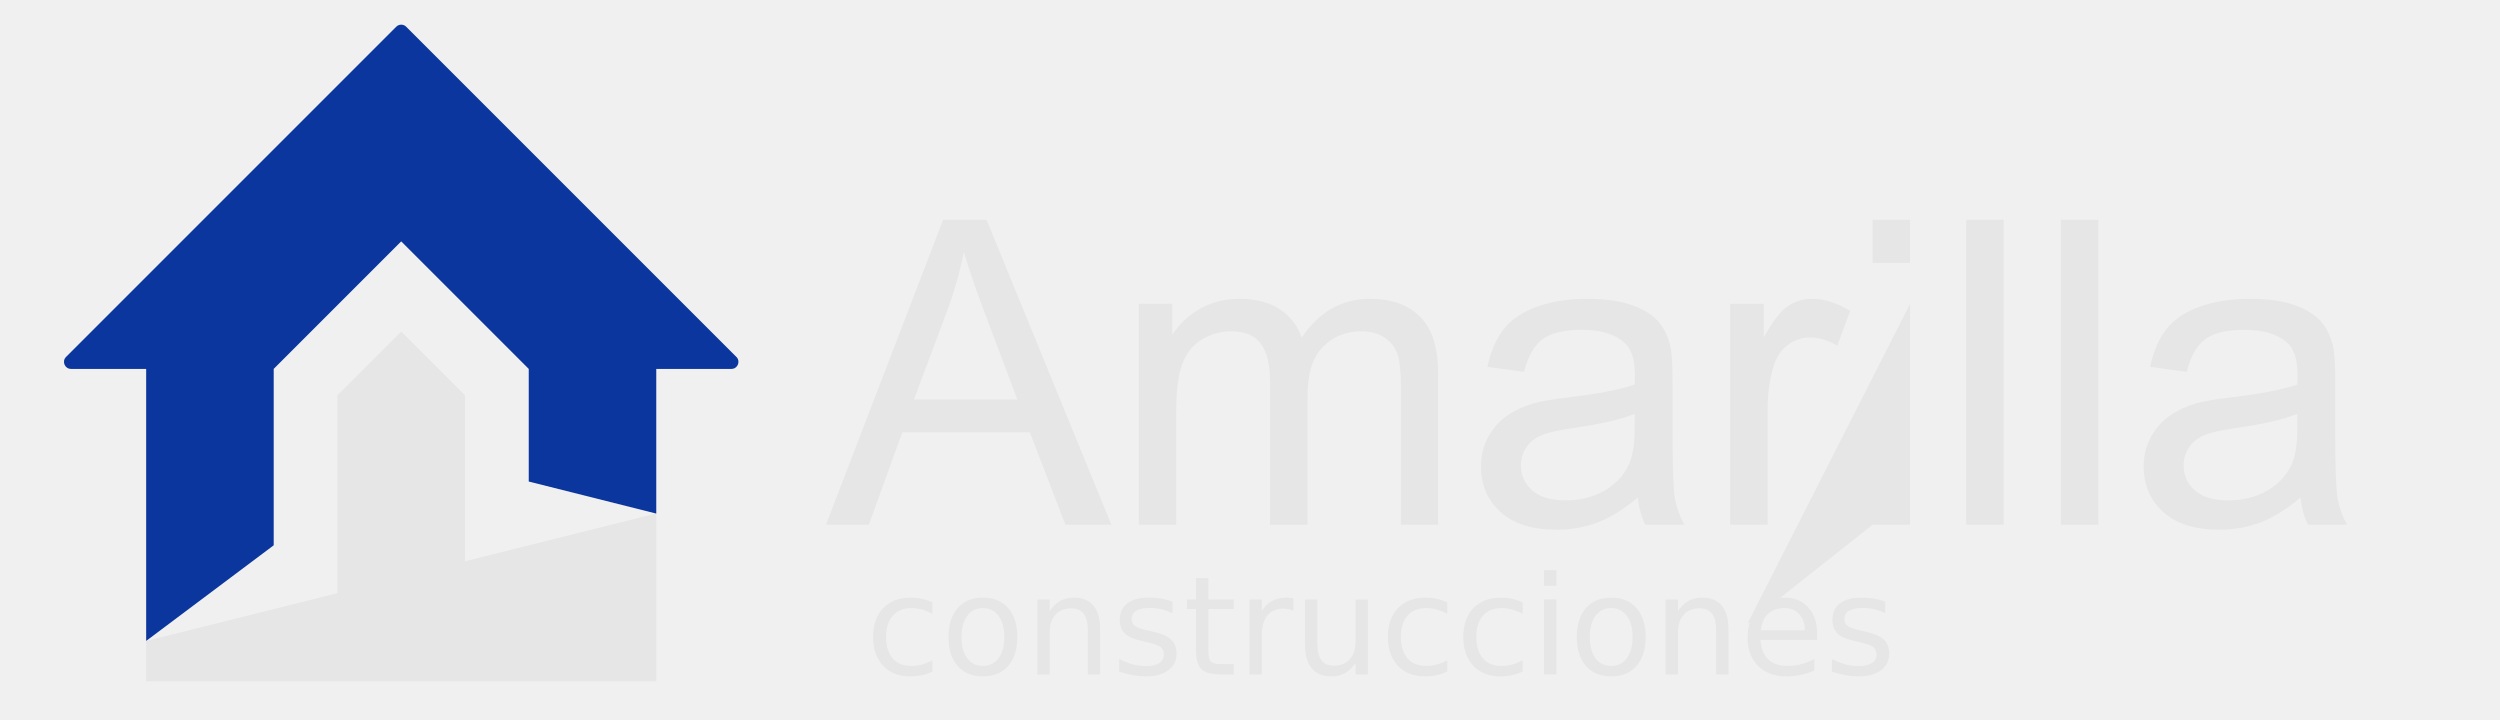
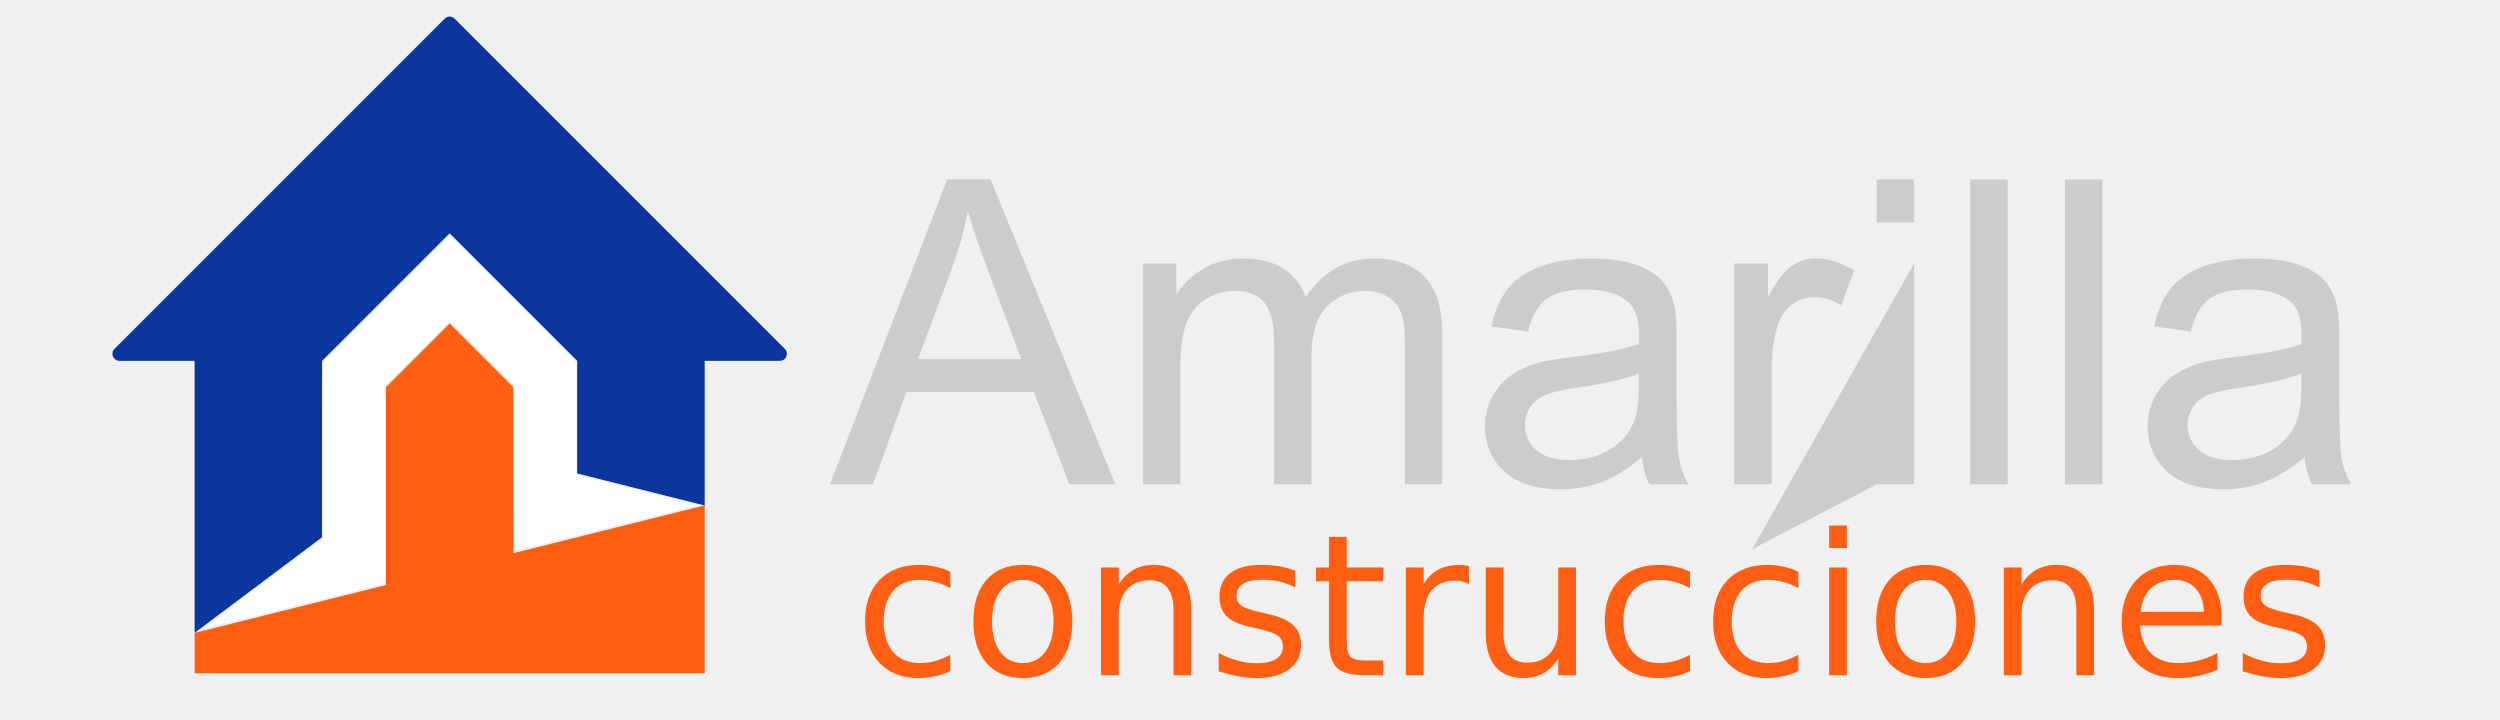
<svg xmlns="http://www.w3.org/2000/svg" version="1.1" id="svg2" width="219" height="63" viewBox="0 0 219 63">
  <defs id="defs6" />
-   <g id="g3266" transform="matrix(0.2591386,0,0,-0.2591386,-69.50665,111.6155)">
+   <g id="g3266" transform="matrix(0.2591386,0,0,-0.2591386,-65.26401,110.9084)">
    <g aria-label="Amarilla" transform="scale(1,-1)" id="text970-8" style="font-size:144px;line-height:0;font-family:'Phetsarath OT';-inkscape-font-specification:'Phetsarath OT';text-align:center;text-anchor:middle;fill:#333333;stroke-width:4.604">
-       <path d="m 547.442,-253.342 39.586,-103.078 h 14.695 l 42.188,103.078 h -15.539 l -12.023,-31.219 h -43.102 l -11.32,31.219 z m 29.742,-42.328 H 612.13 l -10.758,-28.547 q -4.922,-13.008 -7.312,-21.375 -1.969,9.914 -5.555,19.688 z" id="path5657" style="fill:#e6e6e6;fill-opacity:1" />
-       <path d="m 653.192,-253.342 v -74.672 h 11.32 v 10.477 q 3.516,-5.484 9.352,-8.789 5.836,-3.375 13.289,-3.375 8.297,0 13.57,3.445 5.344,3.445 7.523,9.633 8.859,-13.078 23.062,-13.078 11.109,0 17.086,6.188 5.977,6.117 5.977,18.914 v 51.258 h -12.586 v -47.039 q 0,-7.594 -1.266,-10.898 -1.195,-3.375 -4.43,-5.414 -3.234,-2.039 -7.594,-2.039 -7.875,0 -13.078,5.273 -5.203,5.203 -5.203,16.734 v 43.383 h -12.656 v -48.516 q 0,-8.438 -3.094,-12.656 -3.094,-4.219 -10.125,-4.219 -5.344,0 -9.914,2.812 -4.5,2.812 -6.539,8.227 -2.039,5.414 -2.039,15.609 v 38.742 z" id="path5659" style="fill:#e6e6e6;fill-opacity:1" />
-       <path d="m 821.872,-262.553 q -7.031,5.977 -13.57,8.438 -6.469,2.461 -13.922,2.461 -12.305,0 -18.914,-5.977 -6.609,-6.047 -6.609,-15.398 0,-5.484 2.461,-9.984 2.531,-4.57 6.539,-7.312 4.078,-2.742 9.141,-4.148 3.727,-0.984 11.25,-1.898 15.328,-1.828 22.57,-4.359 0.07,-2.602 0.07,-3.305 0,-7.734 -3.586,-10.898 -4.852,-4.289 -14.414,-4.289 -8.93,0 -13.219,3.164 -4.219,3.094 -6.258,11.039 l -12.375,-1.688 q 1.688,-7.945 5.555,-12.797 3.867,-4.922 11.18,-7.523 7.312,-2.672 16.945,-2.672 9.562,0 15.539,2.25 5.977,2.25 8.789,5.695 2.812,3.375 3.938,8.578 0.633,3.234 0.633,11.672 v 16.875 q 0,17.648 0.773,22.359 0.844,4.641 3.234,8.93 h -13.219 q -1.969,-3.938 -2.531,-9.211 z m -1.055,-28.266 q -6.891,2.812 -20.672,4.781 -7.805,1.125 -11.039,2.531 -3.234,1.406 -4.992,4.148 -1.758,2.672 -1.758,5.977 0,5.062 3.797,8.438 3.867,3.375 11.25,3.375 7.312,0 13.008,-3.164 5.695,-3.234 8.367,-8.789 2.039,-4.289 2.039,-12.656 z" id="path5661" style="fill:#e6e6e6;fill-opacity:1" />
-       <path d="m 853.091,-253.342 v -74.672 h 11.391 v 11.32 q 4.359,-7.945 8.016,-10.477 3.727,-2.531 8.156,-2.531 6.398,0 13.008,4.078 l -4.359,11.742 q -4.641,-2.742 -9.281,-2.742 -4.148,0 -7.453,2.531 -3.305,2.461 -4.711,6.891 -2.109,6.75 -2.109,14.766 v 39.094 z" id="path5663" style="fill:#e6e6e6;fill-opacity:1" />
-       <path d="m 901.255,-341.866 v -14.555 h 12.656 v 14.555 z m 0,88.523 -42.317,33.465 54.974,-108.137 v 74.672 z" id="path5665" style="fill:#e6e6e6;fill-opacity:1" />
-       <path d="m 932.896,-253.342 v -103.078 h 12.656 v 103.078 z" id="path5667" style="fill:#e6e6e6;fill-opacity:1" />
-       <path d="m 964.888,-253.342 v -103.078 h 12.656 v 103.078 z" id="path5669" style="fill:#e6e6e6;fill-opacity:1" />
-       <path d="m 1045.888,-262.553 q -7.031,5.977 -13.57,8.438 -6.469,2.461 -13.922,2.461 -12.305,0 -18.914,-5.977 -6.609,-6.047 -6.609,-15.398 0,-5.484 2.461,-9.984 2.531,-4.57 6.539,-7.312 4.078,-2.742 9.141,-4.148 3.727,-0.984 11.25,-1.898 15.328,-1.828 22.57,-4.359 0.07,-2.602 0.07,-3.305 0,-7.734 -3.586,-10.898 -4.852,-4.289 -14.414,-4.289 -8.93,0 -13.219,3.164 -4.219,3.094 -6.258,11.039 l -12.375,-1.688 q 1.688,-7.945 5.555,-12.797 3.867,-4.922 11.18,-7.523 7.312,-2.672 16.945,-2.672 9.562,0 15.539,2.25 5.977,2.25 8.789,5.695 2.812,3.375 3.938,8.578 0.633,3.234 0.633,11.672 v 16.875 q 0,17.648 0.773,22.359 0.844,4.641 3.234,8.93 h -13.219 q -1.969,-3.938 -2.531,-9.211 z m -1.055,-28.266 q -6.891,2.812 -20.672,4.781 -7.805,1.125 -11.039,2.531 -3.234,1.406 -4.992,4.148 -1.758,2.672 -1.758,5.977 0,5.062 3.797,8.438 3.867,3.375 11.25,3.375 7.312,0 13.008,-3.164 5.695,-3.234 8.367,-8.789 2.039,-4.289 2.039,-12.656 z" id="path5671" style="fill:#e6e6e6;fill-opacity:1" />
-       <path d="m 0,0 v 82.155 l -31.571,31.571 -31.572,-31.571 v -97.941 l -94.715,-23.679 v -19.99 H 94.715 v 83.134 z" style="fill:#e6e6e6;fill-opacity:1;fill-rule:nonzero;stroke:none" id="path32-8" transform="matrix(0.6827119,0,0,-0.6827119,425.405,-240.9957)" />
+       <path d="m 532.435,-264.257 39.586,-103.078 H 586.716 l 42.188,103.078 H 613.364 L 601.341,-295.476 h -43.102 l -11.32,31.219 z m 29.742,-42.328 h 34.945 l -10.758,-28.547 q -4.922,-13.008 -7.312,-21.375 -1.969,9.914 -5.555,19.688 z" id="path5657" style="fill:#cccccc;fill-opacity:1" />
+       <path d="m 638.185,-264.257 v -74.672 h 11.32 v 10.477 q 3.516,-5.484 9.352,-8.789 5.836,-3.375 13.289,-3.375 8.297,0 13.57,3.445 5.344,3.445 7.523,9.633 8.859,-13.078 23.062,-13.078 11.109,0 17.086,6.188 5.977,6.117 5.977,18.914 v 51.258 H 726.779 v -47.039 q 0,-7.594 -1.266,-10.898 -1.195,-3.375 -4.43,-5.414 -3.234,-2.039 -7.594,-2.039 -7.875,0 -13.078,5.273 -5.203,5.203 -5.203,16.734 v 43.383 h -12.656 v -48.516 q 0,-8.438 -3.094,-12.656 -3.094,-4.219 -10.125,-4.219 -5.344,0 -9.914,2.812 -4.5,2.812 -6.539,8.227 -2.039,5.414 -2.039,15.609 v 38.742 z" id="path5659" style="fill:#cccccc;fill-opacity:1" />
+       <path d="m 806.864,-273.468 q -7.031,5.977 -13.57,8.438 -6.469,2.461 -13.922,2.461 -12.305,0 -18.914,-5.977 -6.609,-6.047 -6.609,-15.398 0,-5.484 2.461,-9.984 2.531,-4.57 6.539,-7.312 4.078,-2.742 9.141,-4.148 3.727,-0.984 11.25,-1.898 15.328,-1.828 22.57,-4.359 0.07,-2.602 0.07,-3.305 0,-7.734 -3.586,-10.898 -4.852,-4.289 -14.414,-4.289 -8.93,0 -13.219,3.164 -4.219,3.094 -6.258,11.039 l -12.375,-1.688 q 1.688,-7.945 5.555,-12.797 3.867,-4.922 11.18,-7.523 7.312,-2.672 16.945,-2.672 9.562,0 15.539,2.25 5.977,2.25 8.789,5.695 2.812,3.375 3.938,8.578 0.633,3.234 0.633,11.672 v 16.875 q 0,17.648 0.773,22.359 0.844,4.641 3.234,8.93 h -13.219 q -1.969,-3.938 -2.531,-9.211 z m -1.055,-28.266 q -6.891,2.812 -20.672,4.781 -7.805,1.125 -11.039,2.531 -3.234,1.406 -4.992,4.148 -1.758,2.672 -1.758,5.977 0,5.062 3.797,8.438 3.867,3.375 11.25,3.375 7.312,0 13.008,-3.164 5.695,-3.234 8.367,-8.789 2.039,-4.289 2.039,-12.656 z" id="path5661" style="fill:#cccccc;fill-opacity:1" />
+       <path d="m 838.083,-264.257 v -74.672 h 11.391 v 11.32 q 4.359,-7.945 8.016,-10.477 3.727,-2.531 8.156,-2.531 6.398,0 13.008,4.078 l -4.359,11.742 q -4.641,-2.742 -9.281,-2.742 -4.148,0 -7.453,2.531 -3.305,2.461 -4.711,6.891 -2.109,6.75 -2.109,14.766 v 39.094 z" id="path5663" style="fill:#cccccc;fill-opacity:1" />
+       <path d="m 886.247,-352.78 v -14.555 h 12.656 v 14.555 z m 0,88.523 -42.076,21.888 54.732,-96.56 v 74.672 z" id="path5665" style="fill:#cccccc;fill-opacity:1" />
+       <path d="m 917.888,-264.257 v -103.078 h 12.656 v 103.078 z" id="path5667" style="fill:#cccccc;fill-opacity:1" />
+       <path d="m 949.88,-264.257 v -103.078 h 12.656 v 103.078 z" id="path5669" style="fill:#cccccc;fill-opacity:1" />
+       <path d="m 1030.88,-273.468 q -7.031,5.977 -13.57,8.438 -6.469,2.461 -13.922,2.461 -12.305,0 -18.914,-5.977 -6.609,-6.047 -6.609,-15.398 0,-5.484 2.461,-9.984 2.531,-4.57 6.539,-7.312 4.078,-2.742 9.141,-4.148 3.727,-0.984 11.25,-1.898 15.328,-1.828 22.57,-4.359 0.07,-2.602 0.07,-3.305 0,-7.734 -3.586,-10.898 -4.852,-4.289 -14.414,-4.289 -8.93,0 -13.219,3.164 -4.219,3.094 -6.258,11.039 l -12.375,-1.688 q 1.688,-7.945 5.555,-12.797 3.867,-4.922 11.18,-7.523 7.313,-2.672 16.945,-2.672 9.562,0 15.539,2.25 5.977,2.25 8.789,5.695 2.812,3.375 3.938,8.578 0.633,3.234 0.633,11.672 v 16.875 q 0,17.648 0.773,22.359 0.844,4.641 3.234,8.93 h -13.219 q -1.969,-3.938 -2.531,-9.211 z m -1.055,-28.266 q -6.891,2.812 -20.672,4.781 -7.805,1.125 -11.039,2.531 -3.234,1.406 -4.992,4.148 -1.758,2.672 -1.758,5.977 0,5.062 3.797,8.438 3.867,3.375 11.25,3.375 7.312,0 13.008,-3.164 5.695,-3.234 8.367,-8.789 2.039,-4.289 2.039,-12.656 z" id="path5671" style="fill:#cccccc;fill-opacity:1" />
+       <path d="m 0,0 v 82.155 l -31.571,31.571 -31.572,-31.571 v -97.941 l -94.715,-23.679 v -19.99 H 94.715 v 83.134 z" style="fill:#ff5e13;fill-opacity:1;fill-rule:nonzero;stroke:none" id="path32-8" transform="matrix(0.6827119,0,0,-0.6827119,425.405,-240.9957)" />
      <path d="m 0,0 -163.501,-163.502 c -2.189,-2.188 -0.639,-5.931 2.456,-5.931 h 37.215 v -134.681 l 63.144,47.343 v 87.338 L 2.457,-106.29 65.6,-169.433 v -55.766 l 63.143,-15.867 v 71.633 h 37.216 c 3.095,0 4.645,3.743 2.457,5.931 L 4.914,0 C 3.557,1.357 1.357,1.357 0,0" style="fill:#0a369d;fill-opacity:1;fill-rule:nonzero;stroke:none" id="path200-8" transform="matrix(0.6827119,0,0,-0.6827119,402.1735,-421.6847)" />
+       <path style="fill:#ffffff;fill-opacity:1;fill-rule:evenodd;stroke:#000000;stroke-width:0;stroke-linejoin:bevel;stroke-dasharray:none;stroke-opacity:0.99;paint-order:markers stroke fill" d="m 14.092,55.438 c 0.067,-0.103 2.319,-1.819 5.005,-3.812 L 23.981,48 23.99,40.248 24,32.496 l 5.565,-5.56 5.565,-5.56 5.56,5.565 5.56,5.565 v 4.906 4.906 l 5.312,1.326 5.312,1.326 -7.75,1.947 c -4.263,1.071 -7.891,1.95 -8.062,1.954 -0.243,0.006 -0.312,-1.594 -0.312,-7.184 V 34.492 L 37.934,31.683 35.117,28.875 32.309,31.691 29.5,34.508 v 8.652 8.652 l -7.622,1.906 c -8.177,2.045 -7.967,1.999 -7.786,1.719 z" id="path7654" transform="matrix(3.858938,0,0,3.858938,268.2219,-430.7173)" />
    </g>
-     <g aria-label="construcciones" transform="scale(1,-1)" id="text910-3" style="font-size:46.363px;line-height:1.25;font-family:'MADE Outer Sans';-inkscape-font-specification:'MADE Outer Sans';text-align:center;text-anchor:middle;display:inline;fill:#e6e6e6;fill-opacity:1;stroke-width:1.159">
-       <path d="m 583.425,-227.108 v 3.894 q -1.766,-0.973 -3.554,-1.449 -1.766,-0.498 -3.577,-0.498 -4.052,0 -6.293,2.581 -2.241,2.558 -2.241,7.199 0,4.641 2.241,7.222 2.241,2.558 6.293,2.558 1.811,0 3.577,-0.475 1.788,-0.498 3.554,-1.471 v 3.849 q -1.743,0.815 -3.622,1.222 -1.856,0.407 -3.962,0.407 -5.727,0 -9.101,-3.599 -3.373,-3.599 -3.373,-9.712 0,-6.203 3.396,-9.757 3.418,-3.554 9.35,-3.554 1.924,0 3.758,0.407 1.834,0.385 3.554,1.177 z" id="path482" style="fill:#e6e6e6;fill-opacity:1" />
-       <path d="m 600.494,-225.161 q -3.35,0 -5.297,2.626 -1.947,2.603 -1.947,7.154 0,4.55 1.924,7.176 1.947,2.603 5.32,2.603 3.328,0 5.275,-2.626 1.947,-2.626 1.947,-7.154 0,-4.505 -1.947,-7.131 -1.947,-2.649 -5.275,-2.649 z m 0,-3.532 q 5.433,0 8.535,3.532 3.101,3.532 3.101,9.78 0,6.226 -3.101,9.78 -3.101,3.532 -8.535,3.532 -5.456,0 -8.557,-3.532 -3.079,-3.554 -3.079,-9.78 0,-6.248 3.079,-9.78 3.101,-3.532 8.557,-3.532 z" id="path484" style="fill:#e6e6e6;fill-opacity:1" />
-       <path d="m 640.111,-218.03 v 15.303 h -4.165 v -15.168 q 0,-3.599 -1.404,-5.388 -1.404,-1.788 -4.211,-1.788 -3.373,0 -5.32,2.151 -1.947,2.151 -1.947,5.863 v 14.33 h -4.188 v -25.355 h 4.188 v 3.939 q 1.494,-2.286 3.509,-3.418 2.037,-1.132 4.686,-1.132 4.369,0 6.61,2.717 2.241,2.694 2.241,7.946 z" id="path486" style="fill:#e6e6e6;fill-opacity:1" />
-       <path d="m 664.583,-227.334 v 3.939 q -1.766,-0.906 -3.667,-1.358 -1.902,-0.453 -3.939,-0.453 -3.101,0 -4.663,0.951 -1.539,0.951 -1.539,2.852 0,1.449 1.109,2.286 1.109,0.815 4.46,1.562 l 1.426,0.317 q 4.437,0.951 6.293,2.694 1.879,1.721 1.879,4.822 0,3.532 -2.807,5.592 -2.784,2.06 -7.674,2.06 -2.037,0 -4.256,-0.407 -2.196,-0.385 -4.641,-1.177 v -4.301 q 2.309,1.2 4.55,1.811 2.241,0.589 4.437,0.589 2.943,0 4.528,-0.996 1.585,-1.019 1.585,-2.852 0,-1.698 -1.155,-2.603 -1.132,-0.906 -5.003,-1.743 l -1.449,-0.34 q -3.871,-0.815 -5.592,-2.49 -1.721,-1.698 -1.721,-4.641 0,-3.577 2.535,-5.524 2.535,-1.947 7.199,-1.947 2.309,0 4.347,0.34 2.037,0.34 3.758,1.019 z" id="path488" style="fill:#e6e6e6;fill-opacity:1" />
-       <path d="m 676.695,-235.28 v 7.199 h 8.58 v 3.237 h -8.58 v 13.764 q 0,3.101 0.838,3.984 0.86,0.883 3.464,0.883 h 4.279 v 3.486 h -4.279 q -4.822,0 -6.656,-1.788 -1.834,-1.811 -1.834,-6.565 v -13.764 h -3.056 v -3.237 h 3.056 v -7.199 z" id="path490" style="fill:#e6e6e6;fill-opacity:1" />
-       <path d="m 705.445,-224.188 q -0.702,-0.407 -1.539,-0.589 -0.815,-0.204 -1.811,-0.204 -3.532,0 -5.433,2.309 -1.879,2.286 -1.879,6.588 v 13.357 h -4.188 v -25.355 h 4.188 v 3.939 q 1.313,-2.309 3.418,-3.418 2.105,-1.132 5.116,-1.132 0.43,0 0.951,0.068 0.521,0.045 1.155,0.158 z" id="path492" style="fill:#e6e6e6;fill-opacity:1" />
-       <path d="m 709.384,-212.733 v -15.349 h 4.165 v 15.19 q 0,3.599 1.404,5.411 1.404,1.788 4.211,1.788 3.373,0 5.32,-2.151 1.97,-2.151 1.97,-5.863 v -14.375 h 4.165 v 25.355 h -4.165 v -3.894 q -1.517,2.309 -3.532,3.441 -1.992,1.109 -4.641,1.109 -4.369,0 -6.633,-2.717 -2.264,-2.717 -2.264,-7.946 z m 10.482,-15.96 z" id="path494" style="fill:#e6e6e6;fill-opacity:1" />
-       <path d="m 757.445,-227.108 v 3.894 q -1.766,-0.973 -3.554,-1.449 -1.766,-0.498 -3.577,-0.498 -4.052,0 -6.293,2.581 -2.241,2.558 -2.241,7.199 0,4.641 2.241,7.222 2.241,2.558 6.293,2.558 1.811,0 3.577,-0.475 1.788,-0.498 3.554,-1.471 v 3.849 q -1.743,0.815 -3.622,1.222 -1.856,0.407 -3.962,0.407 -5.727,0 -9.101,-3.599 -3.373,-3.599 -3.373,-9.712 0,-6.203 3.396,-9.757 3.418,-3.554 9.35,-3.554 1.924,0 3.758,0.407 1.834,0.385 3.554,1.177 z" id="path496" style="fill:#e6e6e6;fill-opacity:1" />
-       <path d="m 782.936,-227.108 v 3.894 q -1.766,-0.973 -3.554,-1.449 -1.766,-0.498 -3.577,-0.498 -4.052,0 -6.293,2.581 -2.241,2.558 -2.241,7.199 0,4.641 2.241,7.222 2.241,2.558 6.293,2.558 1.811,0 3.577,-0.475 1.788,-0.498 3.554,-1.471 v 3.849 q -1.743,0.815 -3.622,1.222 -1.856,0.407 -3.962,0.407 -5.727,0 -9.101,-3.599 -3.373,-3.599 -3.373,-9.712 0,-6.203 3.396,-9.757 3.418,-3.554 9.35,-3.554 1.924,0 3.758,0.407 1.834,0.385 3.554,1.177 z" id="path498" style="fill:#e6e6e6;fill-opacity:1" />
-       <path d="m 790.18,-228.081 h 4.165 v 25.355 h -4.165 z m 0,-9.87 h 4.165 v 5.275 h -4.165 z" id="path500" style="fill:#e6e6e6;fill-opacity:1" />
-       <path d="m 812.886,-225.161 q -3.35,0 -5.297,2.626 -1.947,2.603 -1.947,7.154 0,4.55 1.924,7.176 1.947,2.603 5.32,2.603 3.328,0 5.275,-2.626 1.947,-2.626 1.947,-7.154 0,-4.505 -1.947,-7.131 -1.947,-2.649 -5.275,-2.649 z m 0,-3.532 q 5.433,0 8.535,3.532 3.101,3.532 3.101,9.78 0,6.226 -3.101,9.78 -3.101,3.532 -8.535,3.532 -5.456,0 -8.557,-3.532 -3.079,-3.554 -3.079,-9.78 0,-6.248 3.079,-9.78 3.101,-3.532 8.557,-3.532 z" id="path502" style="fill:#e6e6e6;fill-opacity:1" />
-       <path d="m 852.503,-218.03 v 15.303 h -4.165 v -15.168 q 0,-3.599 -1.404,-5.388 -1.404,-1.788 -4.211,-1.788 -3.373,0 -5.32,2.151 -1.947,2.151 -1.947,5.863 v 14.33 h -4.188 v -25.355 h 4.188 v 3.939 q 1.494,-2.286 3.509,-3.418 2.037,-1.132 4.686,-1.132 4.369,0 6.61,2.717 2.241,2.694 2.241,7.946 z" id="path504" style="fill:#e6e6e6;fill-opacity:1" />
-       <path d="m 882.499,-216.445 v 2.037 h -19.152 q 0.272,4.301 2.581,6.565 2.332,2.241 6.475,2.241 2.4,0 4.641,-0.589 2.264,-0.589 4.482,-1.766 v 3.939 q -2.241,0.951 -4.596,1.449 -2.354,0.498 -4.777,0.498 -6.067,0 -9.621,-3.532 -3.532,-3.532 -3.532,-9.553 0,-6.226 3.35,-9.87 3.373,-3.667 9.078,-3.667 5.116,0 8.082,3.305 2.988,3.283 2.988,8.942 z m -4.165,-1.222 q -0.045,-3.418 -1.924,-5.456 -1.856,-2.037 -4.935,-2.037 -3.486,0 -5.592,1.97 -2.083,1.97 -2.4,5.546 z" id="path506" style="fill:#e6e6e6;fill-opacity:1" />
-       <path d="m 905.499,-227.334 v 3.939 q -1.766,-0.906 -3.667,-1.358 -1.902,-0.453 -3.939,-0.453 -3.101,0 -4.663,0.951 -1.539,0.951 -1.539,2.852 0,1.449 1.109,2.286 1.109,0.815 4.46,1.562 l 1.426,0.317 q 4.437,0.951 6.293,2.694 1.879,1.721 1.879,4.822 0,3.532 -2.807,5.592 -2.785,2.06 -7.674,2.06 -2.037,0 -4.256,-0.407 -2.196,-0.385 -4.641,-1.177 v -4.301 q 2.309,1.2 4.55,1.811 2.241,0.589 4.437,0.589 2.943,0 4.528,-0.996 1.585,-1.019 1.585,-2.852 0,-1.698 -1.155,-2.603 -1.132,-0.906 -5.003,-1.743 l -1.449,-0.34 q -3.871,-0.815 -5.592,-2.49 -1.72,-1.698 -1.72,-4.641 0,-3.577 2.535,-5.524 2.535,-1.947 7.199,-1.947 2.309,0 4.347,0.34 2.037,0.34 3.758,1.019 z" id="path508" style="fill:#e6e6e6;fill-opacity:1" />
+     <g aria-label="construcciones" transform="matrix(1.43692,0,0,-1.43692,-246.1464,-90.21785)" id="text910-3" style="font-size:46.363px;line-height:1.25;font-family:'MADE Outer Sans';-inkscape-font-specification:'MADE Outer Sans';text-align:center;text-anchor:middle;display:inline;fill:#ff5e13;fill-opacity:1;stroke-width:1.159">
+       <path d="m 570.132,-226.158 v 3.894 q -1.766,-0.973 -3.554,-1.449 -1.766,-0.498 -3.577,-0.498 -4.052,0 -6.293,2.581 -2.241,2.558 -2.241,7.199 0,4.641 2.241,7.222 2.241,2.558 6.293,2.558 1.811,0 3.577,-0.475 1.788,-0.498 3.554,-1.471 v 3.849 q -1.743,0.815 -3.622,1.222 -1.856,0.407 -3.962,0.407 -5.727,0 -9.101,-3.599 -3.373,-3.599 -3.373,-9.712 0,-6.203 3.396,-9.757 3.418,-3.554 9.35,-3.554 1.924,0 3.758,0.407 1.834,0.385 3.554,1.177 z" id="path482" style="fill:#ff5e13;fill-opacity:1" />
+       <path d="m 587.201,-224.212 q -3.35,0 -5.297,2.626 -1.947,2.603 -1.947,7.154 0,4.55 1.924,7.176 1.947,2.603 5.32,2.603 3.328,0 5.275,-2.626 1.947,-2.626 1.947,-7.154 0,-4.505 -1.947,-7.131 -1.947,-2.649 -5.275,-2.649 z m 0,-3.532 q 5.433,0 8.535,3.532 3.101,3.532 3.101,9.78 0,6.226 -3.101,9.78 -3.101,3.532 -8.535,3.532 -5.456,0 -8.557,-3.532 -3.079,-3.554 -3.079,-9.78 0,-6.248 3.079,-9.78 3.101,-3.532 8.557,-3.532 z" id="path484" style="fill:#ff5e13;fill-opacity:1" />
+       <path d="m 626.818,-217.081 v 15.303 h -4.165 v -15.168 q 0,-3.599 -1.404,-5.388 -1.404,-1.788 -4.211,-1.788 -3.373,0 -5.32,2.151 -1.947,2.151 -1.947,5.863 v 14.33 h -4.188 v -25.355 h 4.188 v 3.939 q 1.494,-2.286 3.509,-3.418 2.037,-1.132 4.686,-1.132 4.369,0 6.61,2.717 2.241,2.694 2.241,7.946 z" id="path486" style="fill:#ff5e13;fill-opacity:1" />
+       <path d="m 651.29,-226.385 v 3.939 q -1.766,-0.906 -3.667,-1.358 -1.902,-0.453 -3.939,-0.453 -3.101,0 -4.663,0.951 -1.539,0.951 -1.539,2.852 0,1.449 1.109,2.286 1.109,0.815 4.46,1.562 l 1.426,0.317 q 4.437,0.951 6.293,2.694 1.879,1.721 1.879,4.822 0,3.532 -2.807,5.592 -2.784,2.06 -7.674,2.06 -2.037,0 -4.256,-0.407 -2.196,-0.385 -4.641,-1.177 v -4.301 q 2.309,1.2 4.55,1.811 2.241,0.589 4.437,0.589 2.943,0 4.528,-0.996 1.585,-1.019 1.585,-2.852 0,-1.698 -1.155,-2.603 -1.132,-0.906 -5.003,-1.743 l -1.449,-0.34 q -3.871,-0.815 -5.592,-2.49 -1.721,-1.698 -1.721,-4.641 0,-3.577 2.535,-5.524 2.535,-1.947 7.199,-1.947 2.309,0 4.347,0.34 2.037,0.34 3.758,1.019 z" id="path488" style="fill:#ff5e13;fill-opacity:1" />
+       <path d="m 663.402,-234.331 v 7.199 h 8.58 v 3.237 h -8.58 v 13.764 q 0,3.101 0.838,3.984 0.86,0.883 3.464,0.883 h 4.279 v 3.486 h -4.279 q -4.822,0 -6.656,-1.788 -1.834,-1.811 -1.834,-6.565 v -13.764 h -3.056 v -3.237 h 3.056 v -7.199 z" id="path490" style="fill:#ff5e13;fill-opacity:1" />
+       <path d="m 692.152,-223.238 q -0.702,-0.407 -1.539,-0.589 -0.815,-0.204 -1.811,-0.204 -3.532,0 -5.433,2.309 -1.879,2.286 -1.879,6.588 v 13.357 h -4.188 v -25.355 h 4.188 v 3.939 q 1.313,-2.309 3.418,-3.418 2.105,-1.132 5.116,-1.132 0.43,0 0.951,0.068 0.521,0.045 1.155,0.158 z" id="path492" style="fill:#ff5e13;fill-opacity:1" />
+       <path d="m 696.091,-211.783 v -15.349 h 4.165 v 15.19 q 0,3.599 1.404,5.411 1.404,1.788 4.211,1.788 3.373,0 5.32,-2.151 1.97,-2.151 1.97,-5.863 v -14.375 h 4.165 v 25.355 h -4.165 v -3.894 q -1.517,2.309 -3.532,3.441 -1.992,1.109 -4.641,1.109 -4.369,0 -6.633,-2.717 -2.264,-2.717 -2.264,-7.946 z m 10.482,-15.96 z" id="path494" style="fill:#ff5e13;fill-opacity:1" />
+       <path d="m 744.152,-226.158 v 3.894 q -1.766,-0.973 -3.554,-1.449 -1.766,-0.498 -3.577,-0.498 -4.052,0 -6.293,2.581 -2.241,2.558 -2.241,7.199 0,4.641 2.241,7.222 2.241,2.558 6.293,2.558 1.811,0 3.577,-0.475 1.788,-0.498 3.554,-1.471 v 3.849 q -1.743,0.815 -3.622,1.222 -1.856,0.407 -3.962,0.407 -5.727,0 -9.101,-3.599 -3.373,-3.599 -3.373,-9.712 0,-6.203 3.396,-9.757 3.418,-3.554 9.35,-3.554 1.924,0 3.758,0.407 1.834,0.385 3.554,1.177 z" id="path496" style="fill:#ff5e13;fill-opacity:1" />
+       <path d="m 769.643,-226.158 v 3.894 q -1.766,-0.973 -3.554,-1.449 -1.766,-0.498 -3.577,-0.498 -4.052,0 -6.293,2.581 -2.241,2.558 -2.241,7.199 0,4.641 2.241,7.222 2.241,2.558 6.293,2.558 1.811,0 3.577,-0.475 1.788,-0.498 3.554,-1.471 v 3.849 q -1.743,0.815 -3.622,1.222 -1.856,0.407 -3.962,0.407 -5.727,0 -9.101,-3.599 -3.373,-3.599 -3.373,-9.712 0,-6.203 3.396,-9.757 3.418,-3.554 9.35,-3.554 1.924,0 3.758,0.407 1.834,0.385 3.554,1.177 z" id="path498" style="fill:#ff5e13;fill-opacity:1" />
+       <path d="m 776.887,-227.132 h 4.165 v 25.355 h -4.165 z m 0,-9.87 h 4.165 v 5.275 h -4.165 z" id="path500" style="fill:#ff5e13;fill-opacity:1" />
+       <path d="m 799.593,-224.212 q -3.35,0 -5.297,2.626 -1.947,2.603 -1.947,7.154 0,4.55 1.924,7.176 1.947,2.603 5.32,2.603 3.328,0 5.275,-2.626 1.947,-2.626 1.947,-7.154 0,-4.505 -1.947,-7.131 -1.947,-2.649 -5.275,-2.649 z m 0,-3.532 q 5.433,0 8.535,3.532 3.101,3.532 3.101,9.78 0,6.226 -3.101,9.78 -3.101,3.532 -8.535,3.532 -5.456,0 -8.557,-3.532 -3.079,-3.554 -3.079,-9.78 0,-6.248 3.079,-9.78 3.101,-3.532 8.557,-3.532 z" id="path502" style="fill:#ff5e13;fill-opacity:1" />
+       <path d="m 839.21,-217.081 v 15.303 h -4.165 v -15.168 q 0,-3.599 -1.404,-5.388 -1.404,-1.788 -4.211,-1.788 -3.373,0 -5.32,2.151 -1.947,2.151 -1.947,5.863 v 14.33 h -4.188 v -25.355 h 4.188 v 3.939 q 1.494,-2.286 3.509,-3.418 2.037,-1.132 4.686,-1.132 4.369,0 6.61,2.717 2.241,2.694 2.241,7.946 z" id="path504" style="fill:#ff5e13;fill-opacity:1" />
+       <path d="m 869.206,-215.496 v 2.037 h -19.152 q 0.272,4.301 2.581,6.565 2.332,2.241 6.475,2.241 2.4,0 4.641,-0.589 2.264,-0.589 4.482,-1.766 v 3.939 q -2.241,0.951 -4.596,1.449 -2.354,0.498 -4.777,0.498 -6.067,0 -9.621,-3.532 -3.532,-3.532 -3.532,-9.553 0,-6.226 3.35,-9.87 3.373,-3.667 9.078,-3.667 5.116,0 8.082,3.305 2.988,3.283 2.988,8.942 z m -4.165,-1.222 q -0.045,-3.418 -1.924,-5.456 -1.856,-2.037 -4.935,-2.037 -3.486,0 -5.592,1.97 -2.083,1.97 -2.4,5.546 z" id="path506" style="fill:#ff5e13;fill-opacity:1" />
+       <path d="m 892.206,-226.385 v 3.939 q -1.766,-0.906 -3.667,-1.358 -1.902,-0.453 -3.939,-0.453 -3.101,0 -4.663,0.951 -1.539,0.951 -1.539,2.852 0,1.449 1.109,2.286 1.109,0.815 4.46,1.562 l 1.426,0.317 q 4.437,0.951 6.293,2.694 1.879,1.721 1.879,4.822 0,3.532 -2.807,5.592 -2.785,2.06 -7.674,2.06 -2.037,0 -4.256,-0.407 -2.196,-0.385 -4.641,-1.177 v -4.301 q 2.309,1.2 4.55,1.811 2.241,0.589 4.437,0.589 2.943,0 4.528,-0.996 1.585,-1.019 1.585,-2.852 0,-1.698 -1.155,-2.603 -1.132,-0.906 -5.003,-1.743 l -1.449,-0.34 q -3.871,-0.815 -5.592,-2.49 -1.72,-1.698 -1.72,-4.641 0,-3.577 2.535,-5.524 2.535,-1.947 7.199,-1.947 2.309,0 4.347,0.34 2.037,0.34 3.758,1.019 z" id="path508" style="fill:#ff5e13;fill-opacity:1" />
    </g>
  </g>
</svg>
